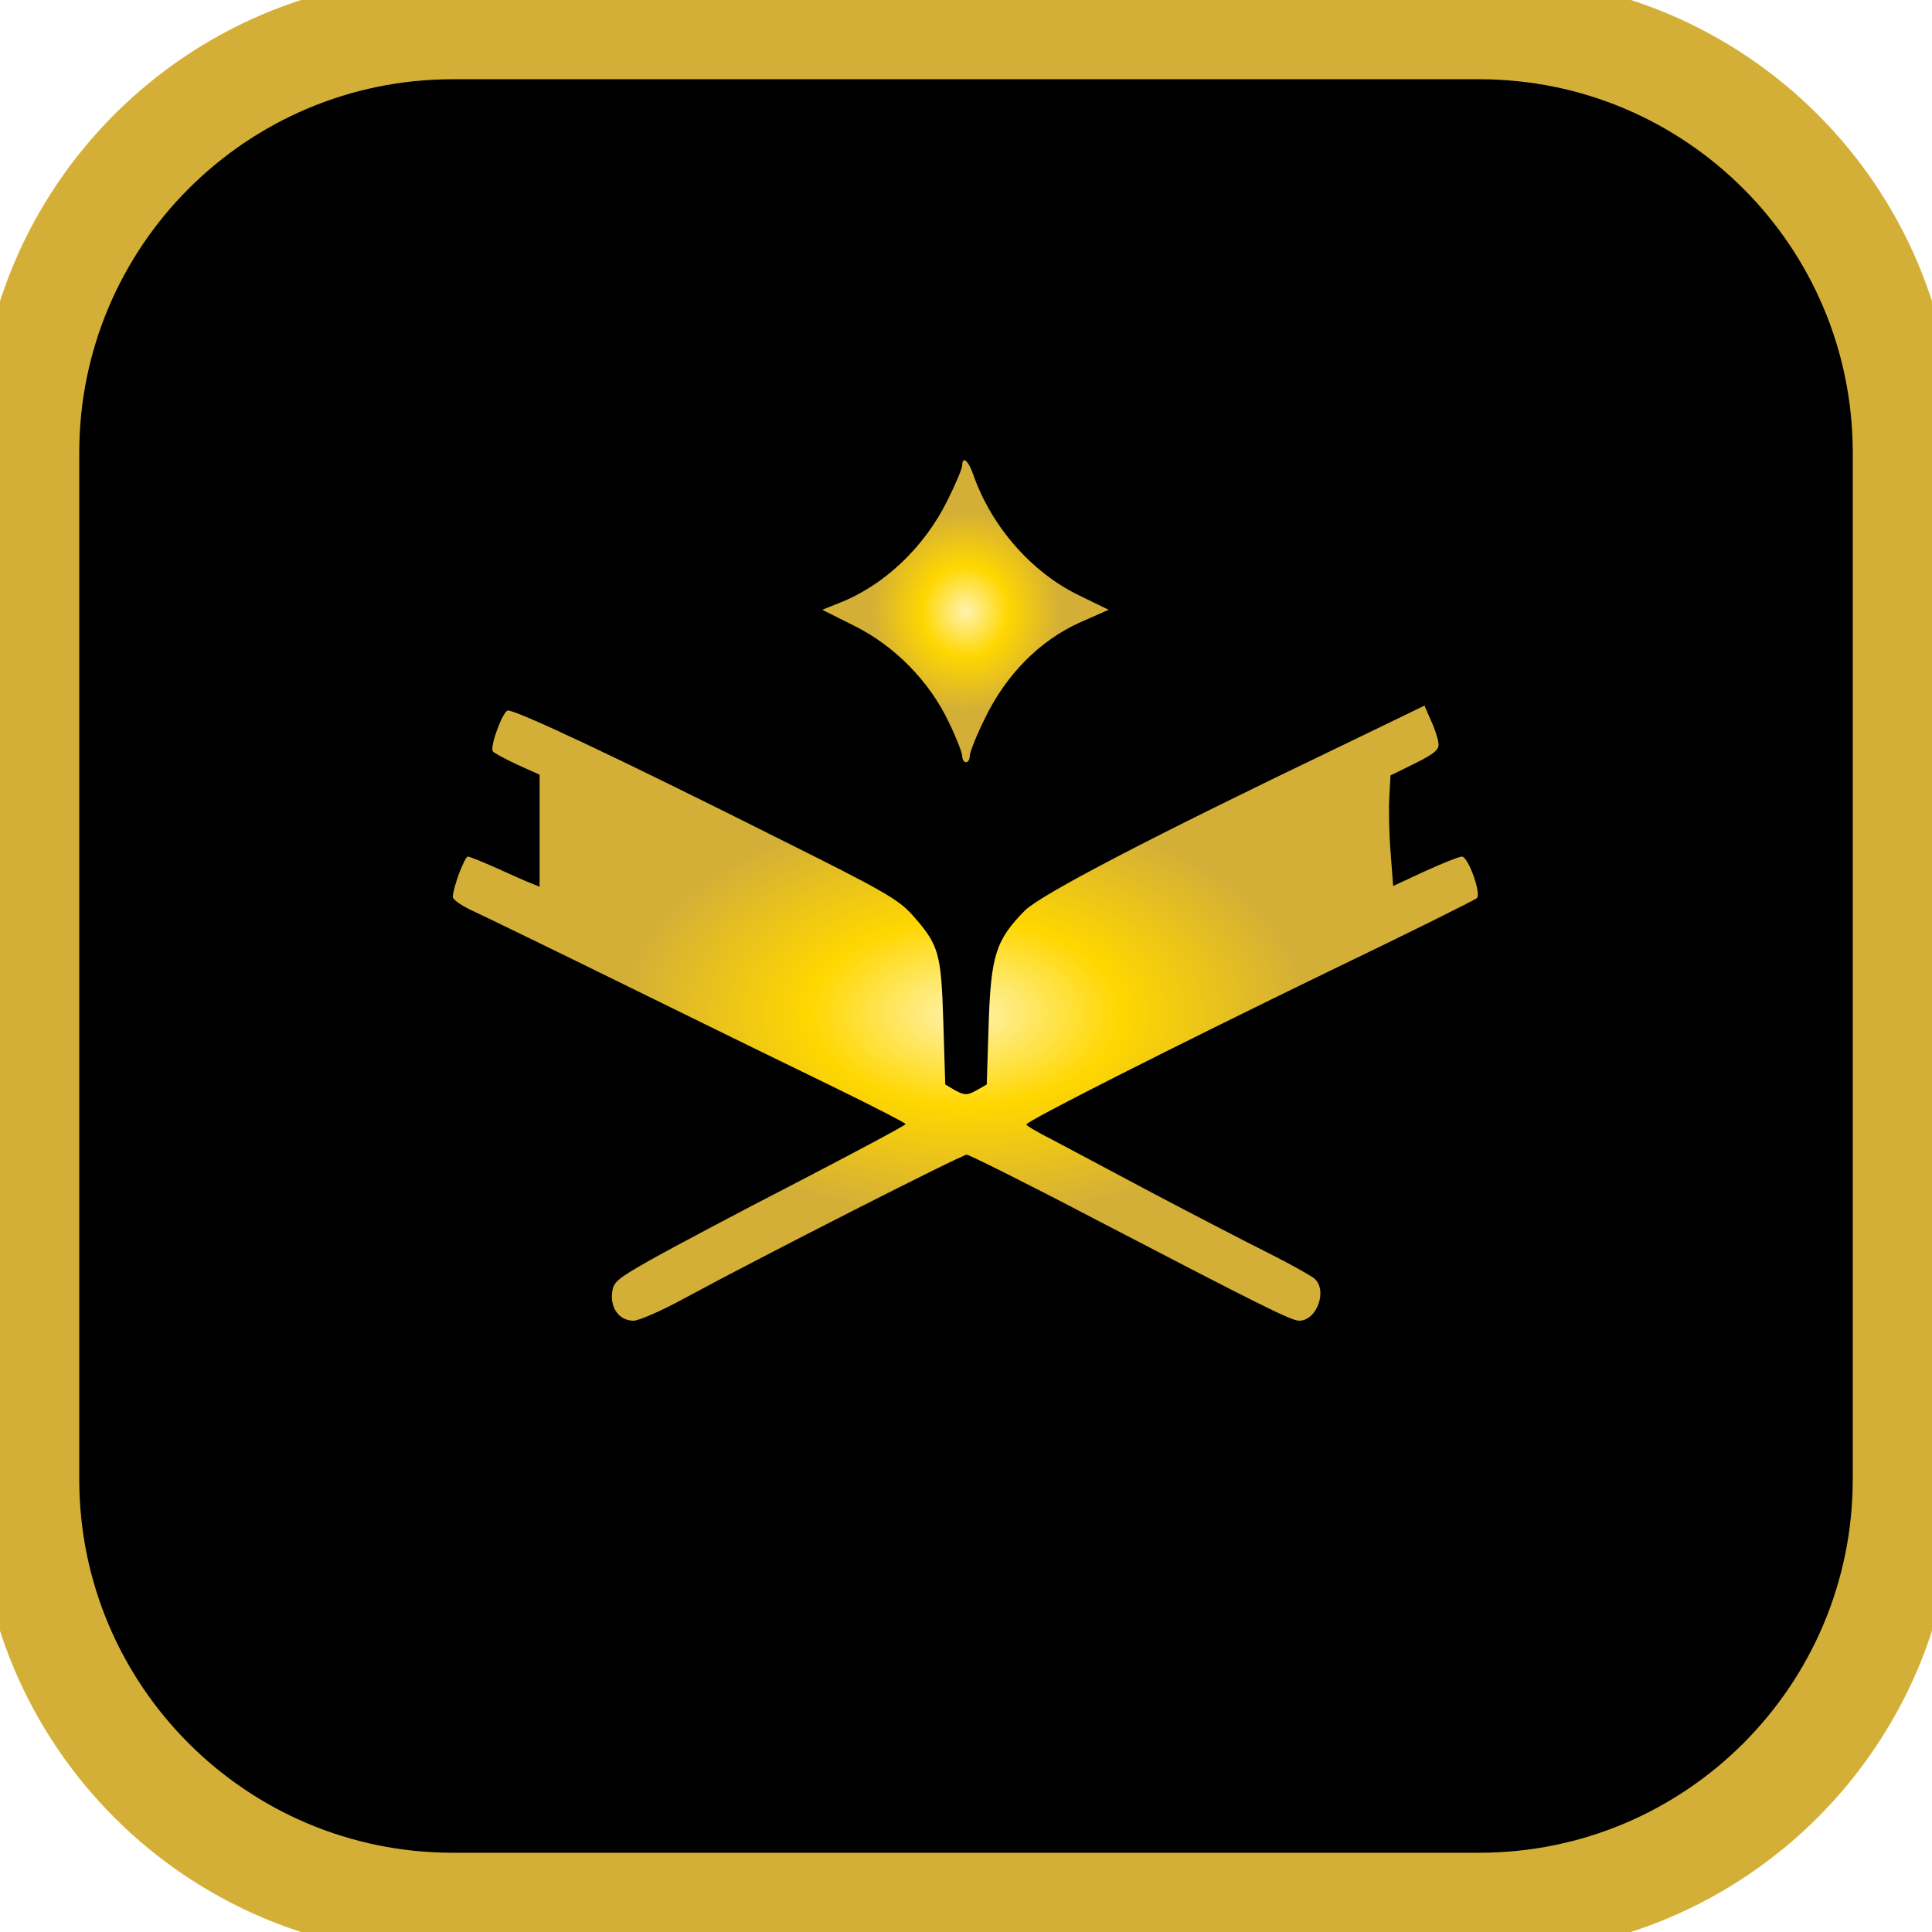
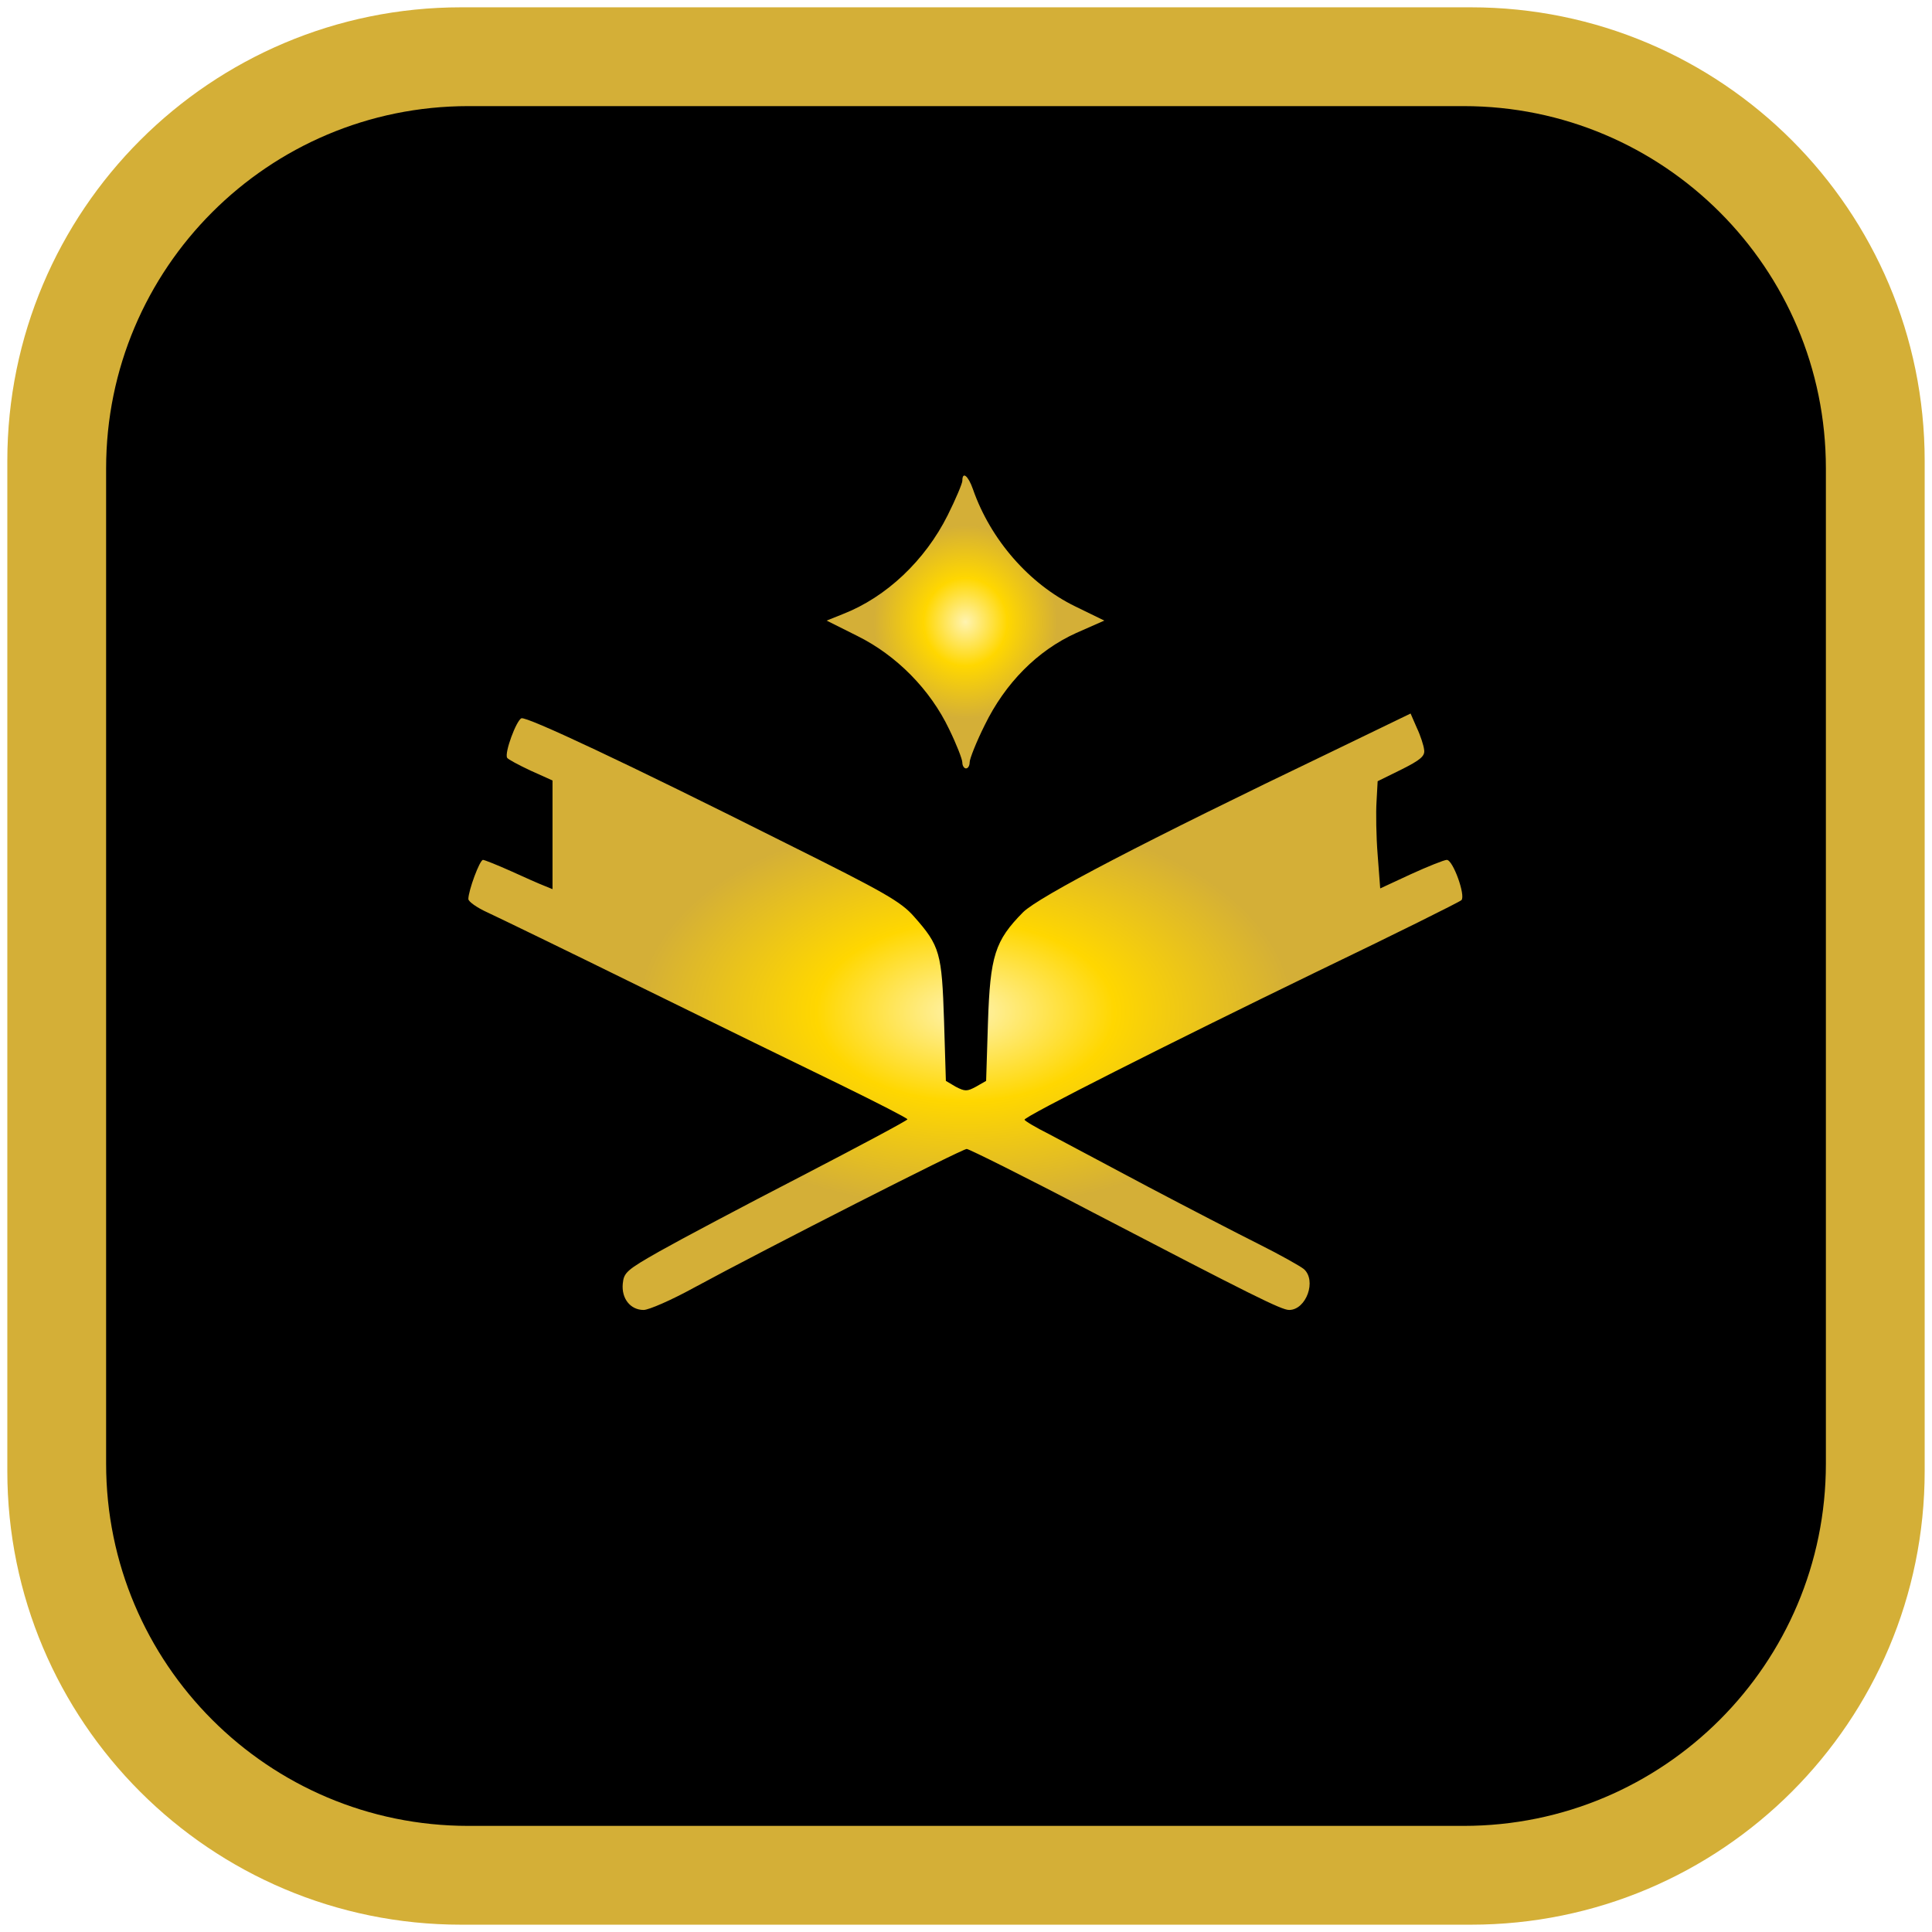
- <svg xmlns="http://www.w3.org/2000/svg" version="1.0" width="512" height="512" viewBox="0 0 512 512" preserveAspectRatio="xMidYMid meet" shape-rendering="geometricPrecision">
+ <svg xmlns="http://www.w3.org/2000/svg" version="1.0" width="512" height="512" viewBox="-8 -8 528 528" preserveAspectRatio="xMidYMid meet" shape-rendering="geometricPrecision">
  <defs>
    <radialGradient id="goldGrad" cx="50%" cy="50%" r="60%">
      <stop offset="0%" stop-color="#FFF3B0" />
      <stop offset="25%" stop-color="#FFD700" />
      <stop offset="55%" stop-color="#D4AF37" />
      <stop offset="100%" stop-color="#D4AF37" />
    </radialGradient>
  </defs>
  <rect x="10" y="10" width="492" height="492" rx="110" fill="#000000" />
  <rect x="5" y="5" width="502" height="502" rx="113" fill="none" stroke="url(#goldGrad)" stroke-width="22" />
  <rect x="10" y="10" width="492" height="492" rx="110" fill="none" stroke="url(#goldGrad)" stroke-width="22" />
  <g transform="translate(0,553) scale(0.1,-0.1)" fill="url(#goldGrad)" stroke="none">
    <path d="M2579 4273 c48 -138 154 -259 279 -320 l80 -39 -77 -34 c-106 -48 -194 -137 -250 -252 -23 -46 -41 -92 -41 -101 0 -9 -4 -17 -10 -17 -5 0 -10 7 -10 16 0 9 -16 50 -36 91 -52 109 -144 202 -251 255 l-84 42 45 18 c118 46 224 146 286 270 22 44 40 87 40 94 0 27 16 14 29 -23z" />
    <path d="M3812 3561 c3 -17 -10 -28 -62 -54 l-65 -32 -3 -55 c-2 -30 -1 -96 3 -146 l7 -92 84 39 c46 21 91 39 98 39 17 0 52 -98 40 -110 -5 -5 -182 -93 -394 -195 -408 -198 -800 -396 -800 -405 0 -3 30 -21 68 -40 37 -20 157 -83 267 -142 110 -58 247 -129 305 -158 58 -29 113 -60 123 -68 36 -31 7 -112 -40 -112 -21 0 -101 40 -539 268 -181 95 -336 172 -342 172 -13 0 -544 -270 -747 -380 -60 -33 -122 -60 -136 -60 -36 0 -61 31 -57 72 3 30 10 37 100 88 53 30 228 123 387 205 160 83 291 153 291 156 0 3 -82 45 -182 94 -101 49 -347 169 -548 268 -201 99 -389 190 -417 203 -29 13 -53 30 -53 37 0 23 31 107 40 107 4 0 39 -14 77 -31 37 -17 78 -35 91 -40 l22 -9 0 149 0 148 -60 27 c-32 15 -62 31 -64 35 -8 13 25 102 39 108 15 5 282 -120 726 -343 267 -133 311 -158 347 -199 71 -80 76 -100 82 -285 l5 -164 27 -16 c25 -13 31 -13 55 0 l28 16 5 159 c6 183 19 224 96 302 44 43 331 193 844 439 l215 104 17 -39 c10 -21 19 -49 20 -60z" />
  </g>
</svg>
